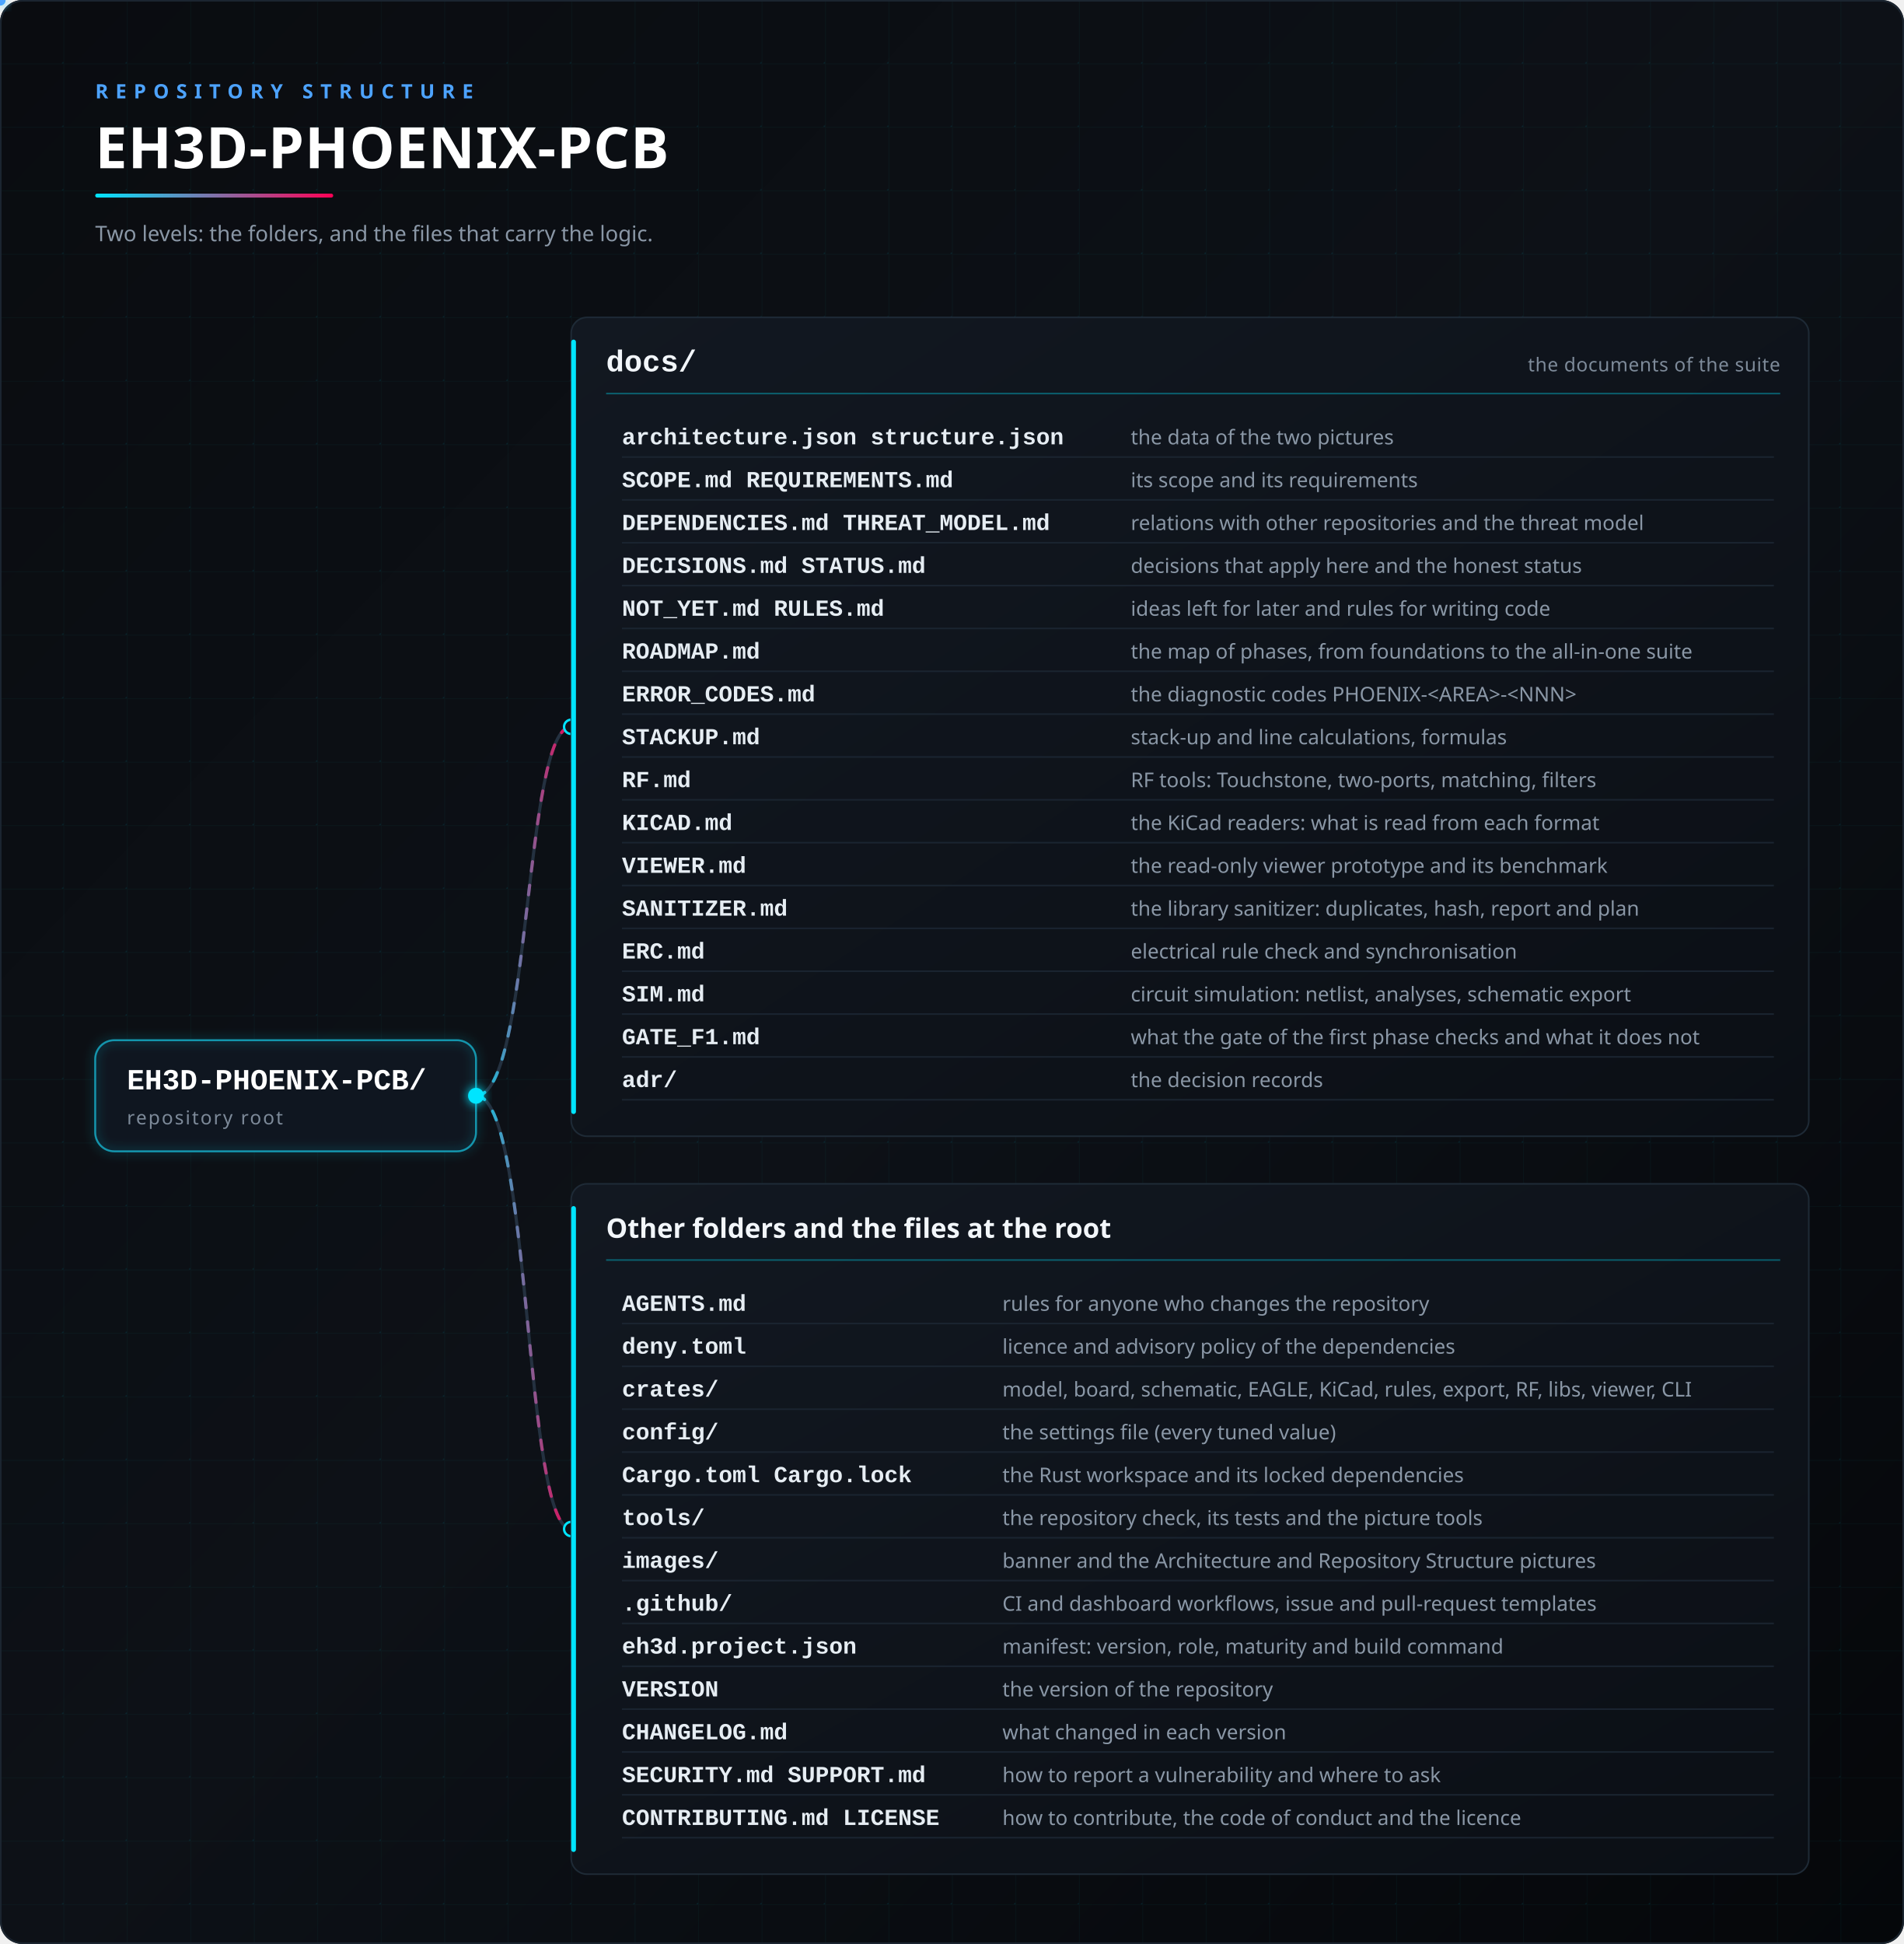
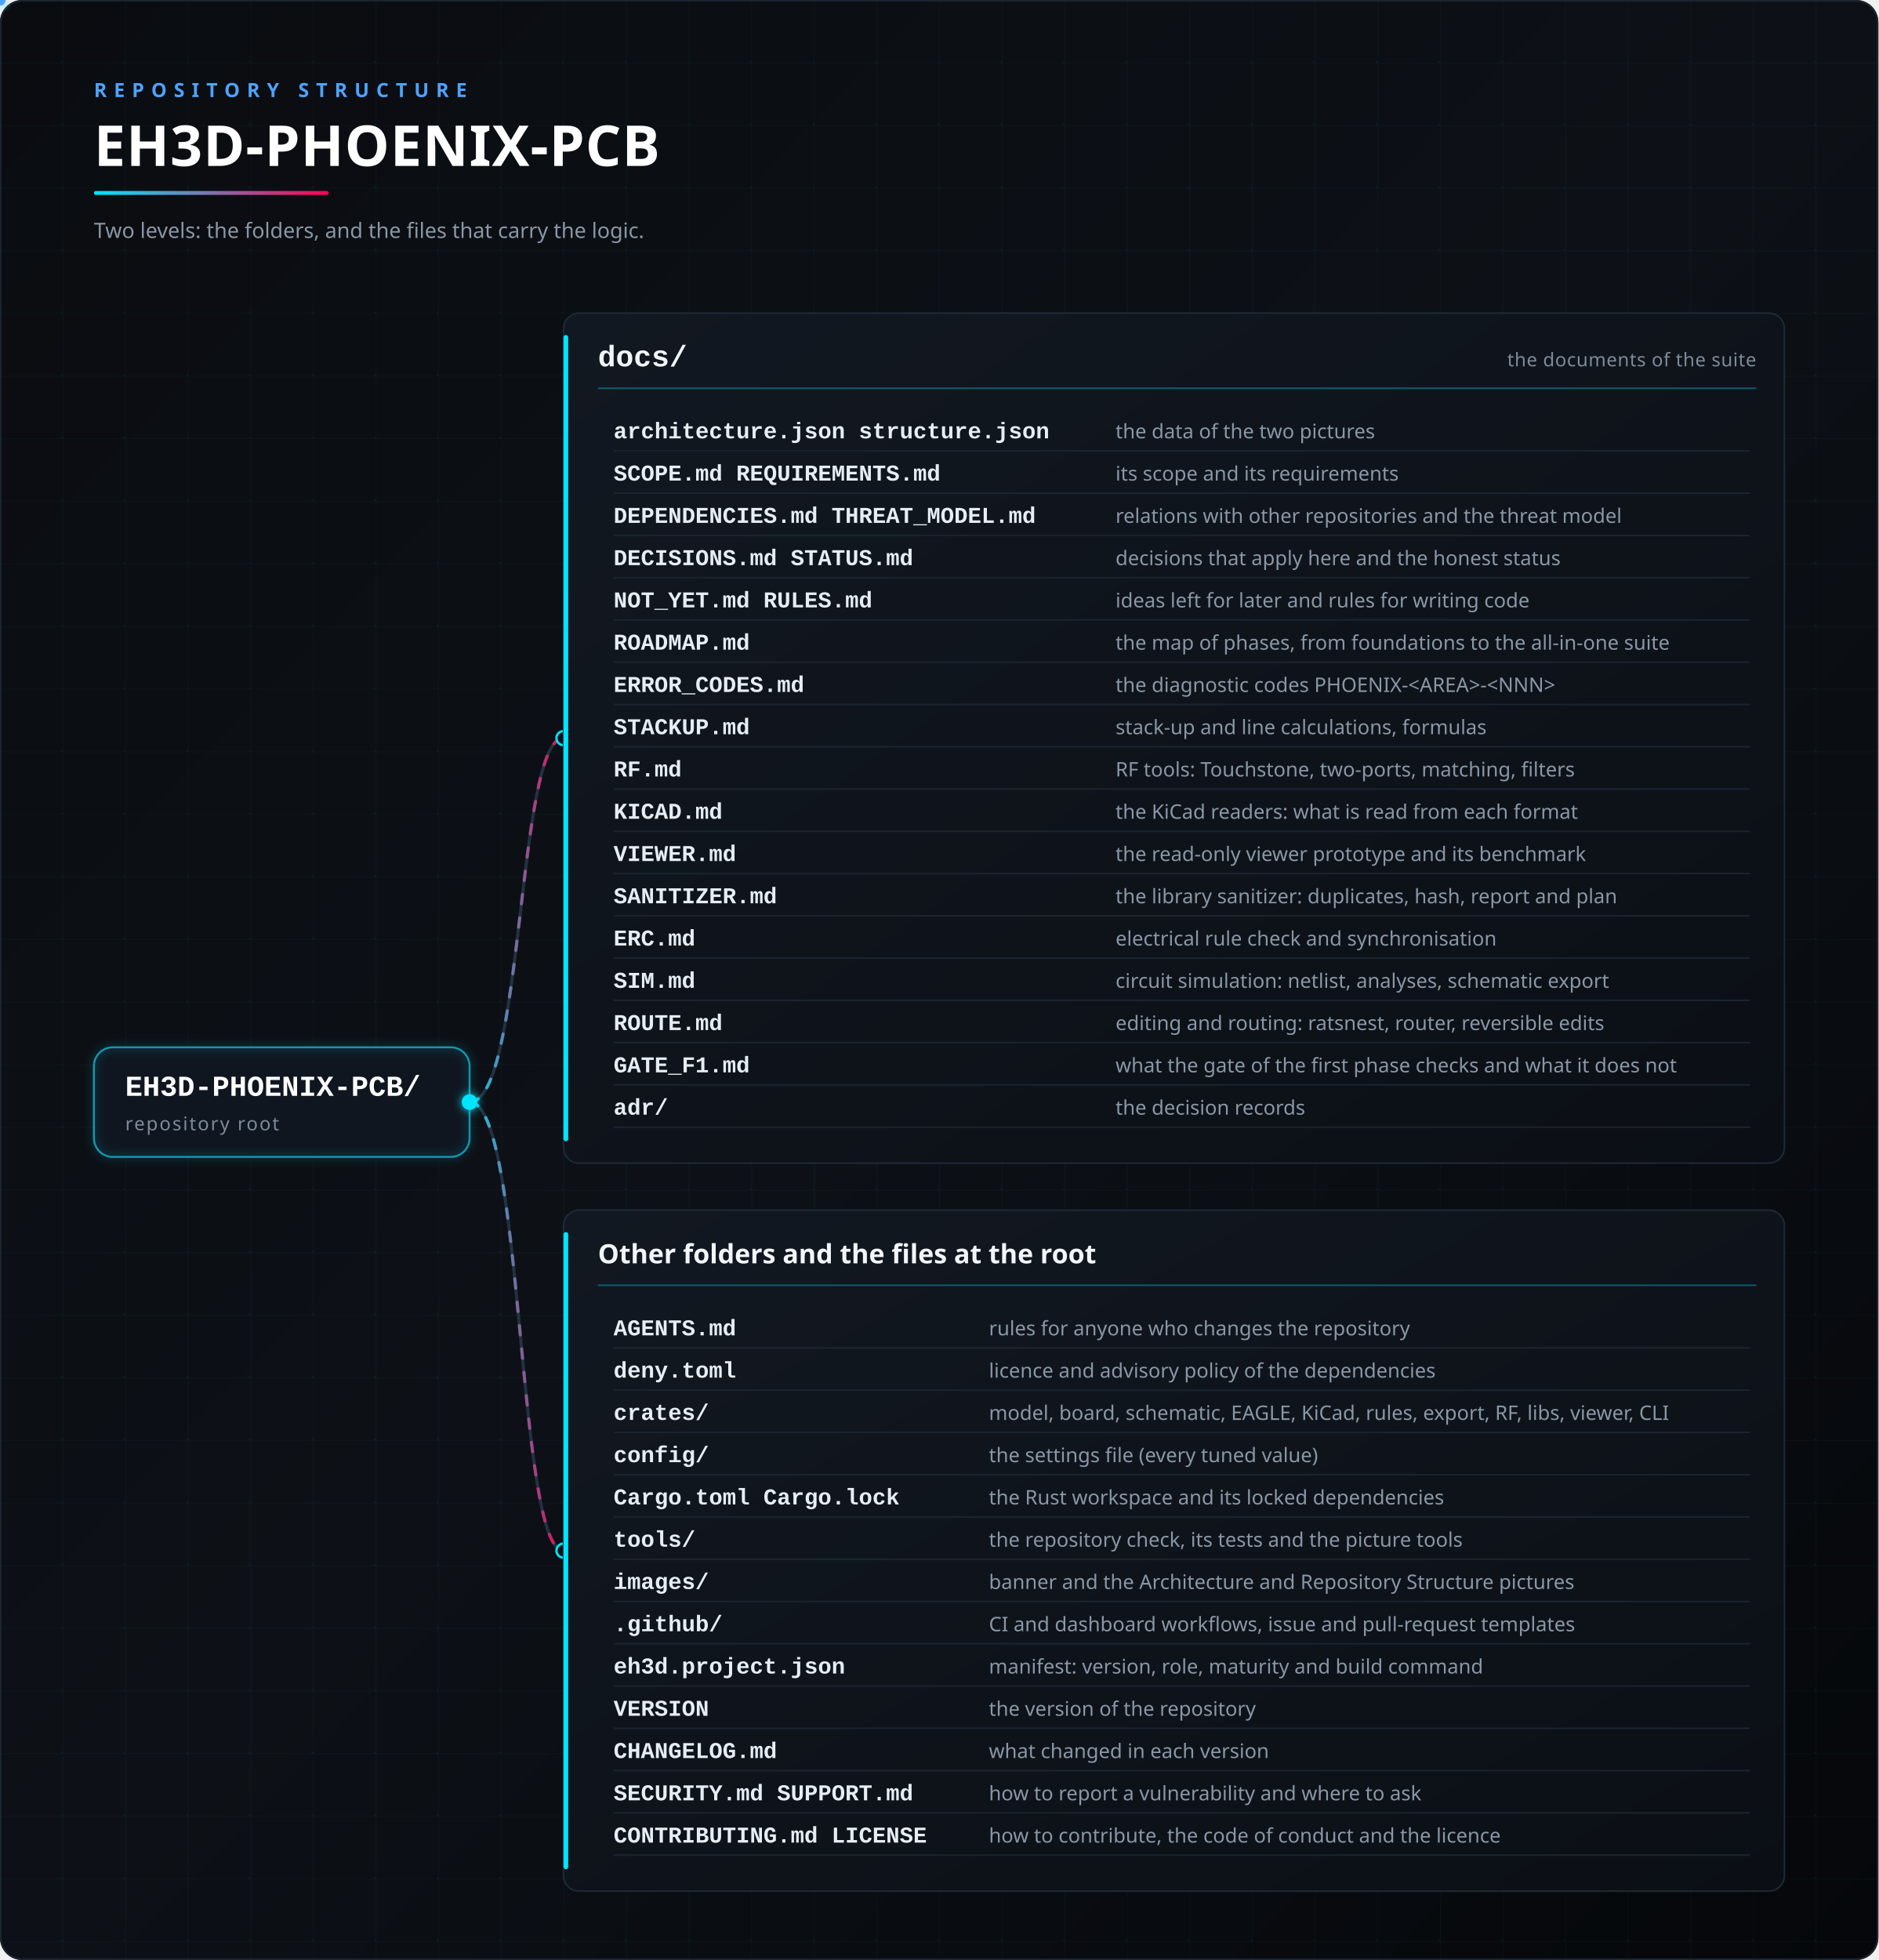
- <svg xmlns="http://www.w3.org/2000/svg" viewBox="0 0 1200 1225" width="100%" role="img" aria-labelledby="t d">
+ <svg xmlns="http://www.w3.org/2000/svg" viewBox="0 0 1200 1252" width="100%" role="img" aria-labelledby="t d">
  <defs>
    <linearGradient id="bg" x1="0" y1="0" x2="1" y2="1">
      <stop offset="0" stop-color="#0A0C10" />
      <stop offset="0.5" stop-color="#0D1117" />
      <stop offset="1" stop-color="#05070A" />
    </linearGradient>
    <linearGradient id="card" x1="0" y1="0" x2="1" y2="1">
      <stop offset="0" stop-color="#121821" />
      <stop offset="1" stop-color="#0B0F15" />
    </linearGradient>
    <linearGradient id="line" x1="0" y1="0" x2="1" y2="0">
      <stop offset="0" stop-color="#00E5FF" />
      <stop offset="1" stop-color="#FF0055" />
    </linearGradient>
    <filter id="glow" x="-50%" y="-50%" width="200%" height="200%">
      <feGaussianBlur stdDeviation="3" result="b" />
      <feMerge>
        <feMergeNode in="b" />
        <feMergeNode in="SourceGraphic" />
      </feMerge>
    </filter>
    <pattern id="grid" width="40" height="40" patternUnits="userSpaceOnUse">
      <path d="M40 0H0V40" fill="none" stroke="#00E5FF" stroke-opacity="0.035" />
      <circle cx="40" cy="40" r="1" fill="#00E5FF" fill-opacity="0.09" />
    </pattern>
  </defs>
-   <rect width="1200" height="1225" rx="14" fill="url(#bg)" />
-   <rect width="1200" height="1225" rx="14" fill="url(#grid)" />
-   <rect x="0.5" y="0.5" width="1199" height="1224" rx="14" fill="none" stroke="#1B2530" />
+   <rect width="1200" height="1252" rx="14" fill="url(#bg)" />
+   <rect width="1200" height="1252" rx="14" fill="url(#grid)" />
+   <rect x="0.5" y="0.5" width="1199" height="1251" rx="14" fill="none" stroke="#1B2530" />
  <text x="60" y="62" font-family="'Segoe UI','Noto Sans','Noto Sans CJK SC','Microsoft YaHei','Yu Gothic','Helvetica Neue',Helvetica,Arial,sans-serif" font-size="12.5" font-weight="600" fill="#4DA3FF" text-anchor="start" letter-spacing="4.5">REPOSITORY STRUCTURE</text>
  <text x="60" y="106" font-family="'Segoe UI','Noto Sans','Noto Sans CJK SC','Microsoft YaHei','Yu Gothic','Helvetica Neue',Helvetica,Arial,sans-serif" font-size="36" font-weight="700" fill="#FFFFFF" text-anchor="start" letter-spacing="0.5">EH3D-PHOENIX-PCB</text>
  <rect x="60" y="122" width="150" height="2.5" rx="1.25" fill="url(#line)">
    <animate attributeName="width" values="40;150;150" keyTimes="0;0.4;1" dur="3s" repeatCount="indefinite" />
  </rect>
  <text x="60" y="152" font-family="'Segoe UI','Noto Sans','Noto Sans CJK SC','Microsoft YaHei','Yu Gothic','Helvetica Neue',Helvetica,Arial,sans-serif" font-size="13.5" font-weight="400" fill="#8A97A6" text-anchor="start">Two levels: the folders, and the files that carry the logic.</text>
-   <path id="c0" d="M300,690.5 C335,690.5 330,458 360,458" fill="none" stroke="#243140" stroke-width="2" />
-   <path d="M300,690.5 C335,690.5 330,458 360,458" fill="none" stroke="url(#line)" stroke-width="2" stroke-linecap="round" stroke-dasharray="6 9" opacity="0.9">
+   <path id="c0" d="M300,704 C335,704 330,471.5 360,471.5" fill="none" stroke="#243140" stroke-width="2" />
+   <path d="M300,704 C335,704 330,471.5 360,471.5" fill="none" stroke="url(#line)" stroke-width="2" stroke-linecap="round" stroke-dasharray="6 9" opacity="0.9">
    <animate attributeName="stroke-dashoffset" from="0" to="-30" dur="1.6s" repeatCount="indefinite" />
  </path>
-   <circle cx="360" cy="458" r="4.5" fill="#0D1117" stroke="#00E5FF" stroke-width="1.5" />
-   <path id="c1" d="M300,690.5 C335,690.5 330,963.5 360,963.5" fill="none" stroke="#243140" stroke-width="2" />
-   <path d="M300,690.5 C335,690.5 330,963.5 360,963.5" fill="none" stroke="url(#line)" stroke-width="2" stroke-linecap="round" stroke-dasharray="6 9" opacity="0.9">
+   <circle cx="360" cy="471.5" r="4.5" fill="#0D1117" stroke="#00E5FF" stroke-width="1.5" />
+   <path id="c1" d="M300,704 C335,704 330,990.5 360,990.5" fill="none" stroke="#243140" stroke-width="2" />
+   <path d="M300,704 C335,704 330,990.5 360,990.5" fill="none" stroke="url(#line)" stroke-width="2" stroke-linecap="round" stroke-dasharray="6 9" opacity="0.9">
    <animate attributeName="stroke-dashoffset" from="0" to="-30" dur="1.6s" repeatCount="indefinite" />
  </path>
-   <circle cx="360" cy="963.5" r="4.5" fill="#0D1117" stroke="#00E5FF" stroke-width="1.5" />
+   <circle cx="360" cy="990.5" r="4.5" fill="#0D1117" stroke="#00E5FF" stroke-width="1.5" />
  <circle r="3.5" fill="#00E5FF" filter="url(#glow)">
    <animateMotion dur="3.4s" repeatCount="indefinite">
      <mpath href="#c0" />
    </animateMotion>
  </circle>
  <circle r="3.5" fill="#4DA3FF" filter="url(#glow)">
    <animateMotion dur="4.2s" repeatCount="indefinite">
      <mpath href="#c1" />
    </animateMotion>
  </circle>
-   <rect x="60" y="655.5" width="240" height="70" rx="12" fill="#0F1620" stroke="#2A3A4C" stroke-width="1.2" />
-   <rect x="60" y="655.5" width="240" height="70" rx="12" fill="none" stroke="#00E5FF" stroke-opacity="0.5" stroke-width="1.2" filter="url(#glow)">
+   <rect x="60" y="669" width="240" height="70" rx="12" fill="#0F1620" stroke="#2A3A4C" stroke-width="1.2" />
+   <rect x="60" y="669" width="240" height="70" rx="12" fill="none" stroke="#00E5FF" stroke-opacity="0.5" stroke-width="1.2" filter="url(#glow)">
    <animate attributeName="stroke-opacity" values="0.15;0.6;0.15" dur="3.6s" repeatCount="indefinite" />
  </rect>
-   <text x="80" y="686.5" font-family="'JetBrains Mono','Cascadia Code','SFMono-Regular',Consolas,'Liberation Mono',monospace" font-size="18.5" font-weight="700" fill="#FFFFFF" text-anchor="start">EH3D-PHOENIX-PCB/</text>
-   <text x="80" y="708.5" font-family="'Segoe UI','Noto Sans','Noto Sans CJK SC','Microsoft YaHei','Yu Gothic','Helvetica Neue',Helvetica,Arial,sans-serif" font-size="12" font-weight="400" fill="#7D8A99" text-anchor="start" letter-spacing="1">repository root</text>
-   <circle cx="300" cy="690.5" r="5" fill="#00E5FF" filter="url(#glow)" />
-   <rect x="360" y="200" width="780" height="516" rx="10" fill="url(#card)" stroke="#1E2A36" stroke-width="1" />
-   <rect x="360" y="214" width="3" height="488" rx="1.5" fill="#00E5FF">
+   <text x="80" y="700" font-family="'JetBrains Mono','Cascadia Code','SFMono-Regular',Consolas,'Liberation Mono',monospace" font-size="18.5" font-weight="700" fill="#FFFFFF" text-anchor="start">EH3D-PHOENIX-PCB/</text>
+   <text x="80" y="722" font-family="'Segoe UI','Noto Sans','Noto Sans CJK SC','Microsoft YaHei','Yu Gothic','Helvetica Neue',Helvetica,Arial,sans-serif" font-size="12" font-weight="400" fill="#7D8A99" text-anchor="start" letter-spacing="1">repository root</text>
+   <circle cx="300" cy="704" r="5" fill="#00E5FF" filter="url(#glow)" />
+   <rect x="360" y="200" width="780" height="543" rx="10" fill="url(#card)" stroke="#1E2A36" stroke-width="1" />
+   <rect x="360" y="214" width="3" height="515" rx="1.5" fill="#00E5FF">
    <animate attributeName="opacity" values="0.55;1;0.55" dur="4s" begin="0s" repeatCount="indefinite" />
  </rect>
  <text x="382" y="234" font-family="'JetBrains Mono','Cascadia Code','SFMono-Regular',Consolas,'Liberation Mono',monospace" font-size="19" font-weight="700" fill="#F2F6FA" text-anchor="start">docs/</text>
  <text x="1122" y="234" font-family="'Segoe UI','Noto Sans','Noto Sans CJK SC','Microsoft YaHei','Yu Gothic','Helvetica Neue',Helvetica,Arial,sans-serif" font-size="12" font-weight="400" fill="#7D8A99" text-anchor="end" letter-spacing="0.3">the documents of the suite</text>
  <line x1="382" y1="248" x2="1122" y2="248" stroke="#00E5FF" stroke-opacity="0.35" stroke-width="1" />
  <text x="392" y="280" font-family="'JetBrains Mono','Cascadia Code','SFMono-Regular',Consolas,'Liberation Mono',monospace" font-size="14.5" font-weight="600" fill="#E6EDF3" text-anchor="start">architecture.json  structure.json</text>
  <text x="712.67" y="280" font-family="'Segoe UI','Noto Sans','Noto Sans CJK SC','Microsoft YaHei','Yu Gothic','Helvetica Neue',Helvetica,Arial,sans-serif" font-size="12.8" font-weight="400" fill="#8A97A6" text-anchor="start">the data of the two pictures</text>
  <line x1="392" y1="288" x2="1118" y2="288" stroke="#1A2430" stroke-width="1" />
  <text x="392" y="307" font-family="'JetBrains Mono','Cascadia Code','SFMono-Regular',Consolas,'Liberation Mono',monospace" font-size="14.5" font-weight="600" fill="#E6EDF3" text-anchor="start">SCOPE.md  REQUIREMENTS.md</text>
  <text x="712.67" y="307" font-family="'Segoe UI','Noto Sans','Noto Sans CJK SC','Microsoft YaHei','Yu Gothic','Helvetica Neue',Helvetica,Arial,sans-serif" font-size="12.8" font-weight="400" fill="#8A97A6" text-anchor="start">its scope and its requirements</text>
  <line x1="392" y1="315" x2="1118" y2="315" stroke="#1A2430" stroke-width="1" />
  <text x="392" y="334" font-family="'JetBrains Mono','Cascadia Code','SFMono-Regular',Consolas,'Liberation Mono',monospace" font-size="14.5" font-weight="600" fill="#E6EDF3" text-anchor="start">DEPENDENCIES.md  THREAT_MODEL.md</text>
  <text x="712.67" y="334" font-family="'Segoe UI','Noto Sans','Noto Sans CJK SC','Microsoft YaHei','Yu Gothic','Helvetica Neue',Helvetica,Arial,sans-serif" font-size="12.8" font-weight="400" fill="#8A97A6" text-anchor="start">relations with other repositories and the threat model</text>
  <line x1="392" y1="342" x2="1118" y2="342" stroke="#1A2430" stroke-width="1" />
  <text x="392" y="361" font-family="'JetBrains Mono','Cascadia Code','SFMono-Regular',Consolas,'Liberation Mono',monospace" font-size="14.5" font-weight="600" fill="#E6EDF3" text-anchor="start">DECISIONS.md  STATUS.md</text>
  <text x="712.67" y="361" font-family="'Segoe UI','Noto Sans','Noto Sans CJK SC','Microsoft YaHei','Yu Gothic','Helvetica Neue',Helvetica,Arial,sans-serif" font-size="12.8" font-weight="400" fill="#8A97A6" text-anchor="start">decisions that apply here and the honest status</text>
  <line x1="392" y1="369" x2="1118" y2="369" stroke="#1A2430" stroke-width="1" />
  <text x="392" y="388" font-family="'JetBrains Mono','Cascadia Code','SFMono-Regular',Consolas,'Liberation Mono',monospace" font-size="14.5" font-weight="600" fill="#E6EDF3" text-anchor="start">NOT_YET.md  RULES.md</text>
  <text x="712.67" y="388" font-family="'Segoe UI','Noto Sans','Noto Sans CJK SC','Microsoft YaHei','Yu Gothic','Helvetica Neue',Helvetica,Arial,sans-serif" font-size="12.8" font-weight="400" fill="#8A97A6" text-anchor="start">ideas left for later and rules for writing code</text>
  <line x1="392" y1="396" x2="1118" y2="396" stroke="#1A2430" stroke-width="1" />
  <text x="392" y="415" font-family="'JetBrains Mono','Cascadia Code','SFMono-Regular',Consolas,'Liberation Mono',monospace" font-size="14.5" font-weight="600" fill="#E6EDF3" text-anchor="start">ROADMAP.md</text>
  <text x="712.67" y="415" font-family="'Segoe UI','Noto Sans','Noto Sans CJK SC','Microsoft YaHei','Yu Gothic','Helvetica Neue',Helvetica,Arial,sans-serif" font-size="12.8" font-weight="400" fill="#8A97A6" text-anchor="start">the map of phases, from foundations to the all-in-one suite</text>
  <line x1="392" y1="423" x2="1118" y2="423" stroke="#1A2430" stroke-width="1" />
  <text x="392" y="442" font-family="'JetBrains Mono','Cascadia Code','SFMono-Regular',Consolas,'Liberation Mono',monospace" font-size="14.5" font-weight="600" fill="#E6EDF3" text-anchor="start">ERROR_CODES.md</text>
  <text x="712.67" y="442" font-family="'Segoe UI','Noto Sans','Noto Sans CJK SC','Microsoft YaHei','Yu Gothic','Helvetica Neue',Helvetica,Arial,sans-serif" font-size="12.8" font-weight="400" fill="#8A97A6" text-anchor="start">the diagnostic codes PHOENIX-&lt;AREA&gt;-&lt;NNN&gt;</text>
  <line x1="392" y1="450" x2="1118" y2="450" stroke="#1A2430" stroke-width="1" />
  <text x="392" y="469" font-family="'JetBrains Mono','Cascadia Code','SFMono-Regular',Consolas,'Liberation Mono',monospace" font-size="14.5" font-weight="600" fill="#E6EDF3" text-anchor="start">STACKUP.md</text>
  <text x="712.67" y="469" font-family="'Segoe UI','Noto Sans','Noto Sans CJK SC','Microsoft YaHei','Yu Gothic','Helvetica Neue',Helvetica,Arial,sans-serif" font-size="12.8" font-weight="400" fill="#8A97A6" text-anchor="start">stack-up and line calculations, formulas</text>
  <line x1="392" y1="477" x2="1118" y2="477" stroke="#1A2430" stroke-width="1" />
  <text x="392" y="496" font-family="'JetBrains Mono','Cascadia Code','SFMono-Regular',Consolas,'Liberation Mono',monospace" font-size="14.5" font-weight="600" fill="#E6EDF3" text-anchor="start">RF.md</text>
  <text x="712.67" y="496" font-family="'Segoe UI','Noto Sans','Noto Sans CJK SC','Microsoft YaHei','Yu Gothic','Helvetica Neue',Helvetica,Arial,sans-serif" font-size="12.8" font-weight="400" fill="#8A97A6" text-anchor="start">RF tools: Touchstone, two-ports, matching, filters</text>
  <line x1="392" y1="504" x2="1118" y2="504" stroke="#1A2430" stroke-width="1" />
  <text x="392" y="523" font-family="'JetBrains Mono','Cascadia Code','SFMono-Regular',Consolas,'Liberation Mono',monospace" font-size="14.5" font-weight="600" fill="#E6EDF3" text-anchor="start">KICAD.md</text>
  <text x="712.67" y="523" font-family="'Segoe UI','Noto Sans','Noto Sans CJK SC','Microsoft YaHei','Yu Gothic','Helvetica Neue',Helvetica,Arial,sans-serif" font-size="12.8" font-weight="400" fill="#8A97A6" text-anchor="start">the KiCad readers: what is read from each format</text>
  <line x1="392" y1="531" x2="1118" y2="531" stroke="#1A2430" stroke-width="1" />
  <text x="392" y="550" font-family="'JetBrains Mono','Cascadia Code','SFMono-Regular',Consolas,'Liberation Mono',monospace" font-size="14.5" font-weight="600" fill="#E6EDF3" text-anchor="start">VIEWER.md</text>
  <text x="712.67" y="550" font-family="'Segoe UI','Noto Sans','Noto Sans CJK SC','Microsoft YaHei','Yu Gothic','Helvetica Neue',Helvetica,Arial,sans-serif" font-size="12.8" font-weight="400" fill="#8A97A6" text-anchor="start">the read-only viewer prototype and its benchmark</text>
  <line x1="392" y1="558" x2="1118" y2="558" stroke="#1A2430" stroke-width="1" />
  <text x="392" y="577" font-family="'JetBrains Mono','Cascadia Code','SFMono-Regular',Consolas,'Liberation Mono',monospace" font-size="14.5" font-weight="600" fill="#E6EDF3" text-anchor="start">SANITIZER.md</text>
  <text x="712.67" y="577" font-family="'Segoe UI','Noto Sans','Noto Sans CJK SC','Microsoft YaHei','Yu Gothic','Helvetica Neue',Helvetica,Arial,sans-serif" font-size="12.8" font-weight="400" fill="#8A97A6" text-anchor="start">the library sanitizer: duplicates, hash, report and plan</text>
  <line x1="392" y1="585" x2="1118" y2="585" stroke="#1A2430" stroke-width="1" />
  <text x="392" y="604" font-family="'JetBrains Mono','Cascadia Code','SFMono-Regular',Consolas,'Liberation Mono',monospace" font-size="14.5" font-weight="600" fill="#E6EDF3" text-anchor="start">ERC.md</text>
  <text x="712.67" y="604" font-family="'Segoe UI','Noto Sans','Noto Sans CJK SC','Microsoft YaHei','Yu Gothic','Helvetica Neue',Helvetica,Arial,sans-serif" font-size="12.8" font-weight="400" fill="#8A97A6" text-anchor="start">electrical rule check and synchronisation</text>
  <line x1="392" y1="612" x2="1118" y2="612" stroke="#1A2430" stroke-width="1" />
  <text x="392" y="631" font-family="'JetBrains Mono','Cascadia Code','SFMono-Regular',Consolas,'Liberation Mono',monospace" font-size="14.5" font-weight="600" fill="#E6EDF3" text-anchor="start">SIM.md</text>
  <text x="712.67" y="631" font-family="'Segoe UI','Noto Sans','Noto Sans CJK SC','Microsoft YaHei','Yu Gothic','Helvetica Neue',Helvetica,Arial,sans-serif" font-size="12.8" font-weight="400" fill="#8A97A6" text-anchor="start">circuit simulation: netlist, analyses, schematic export</text>
  <line x1="392" y1="639" x2="1118" y2="639" stroke="#1A2430" stroke-width="1" />
-   <text x="392" y="658" font-family="'JetBrains Mono','Cascadia Code','SFMono-Regular',Consolas,'Liberation Mono',monospace" font-size="14.5" font-weight="600" fill="#E6EDF3" text-anchor="start">GATE_F1.md</text>
-   <text x="712.67" y="658" font-family="'Segoe UI','Noto Sans','Noto Sans CJK SC','Microsoft YaHei','Yu Gothic','Helvetica Neue',Helvetica,Arial,sans-serif" font-size="12.8" font-weight="400" fill="#8A97A6" text-anchor="start">what the gate of the first phase checks and what it does not</text>
+   <text x="392" y="658" font-family="'JetBrains Mono','Cascadia Code','SFMono-Regular',Consolas,'Liberation Mono',monospace" font-size="14.5" font-weight="600" fill="#E6EDF3" text-anchor="start">ROUTE.md</text>
+   <text x="712.67" y="658" font-family="'Segoe UI','Noto Sans','Noto Sans CJK SC','Microsoft YaHei','Yu Gothic','Helvetica Neue',Helvetica,Arial,sans-serif" font-size="12.8" font-weight="400" fill="#8A97A6" text-anchor="start">editing and routing: ratsnest, router, reversible edits</text>
  <line x1="392" y1="666" x2="1118" y2="666" stroke="#1A2430" stroke-width="1" />
-   <text x="392" y="685" font-family="'JetBrains Mono','Cascadia Code','SFMono-Regular',Consolas,'Liberation Mono',monospace" font-size="14.5" font-weight="600" fill="#E6EDF3" text-anchor="start">adr/</text>
-   <text x="712.67" y="685" font-family="'Segoe UI','Noto Sans','Noto Sans CJK SC','Microsoft YaHei','Yu Gothic','Helvetica Neue',Helvetica,Arial,sans-serif" font-size="12.8" font-weight="400" fill="#8A97A6" text-anchor="start">the decision records</text>
+   <text x="392" y="685" font-family="'JetBrains Mono','Cascadia Code','SFMono-Regular',Consolas,'Liberation Mono',monospace" font-size="14.5" font-weight="600" fill="#E6EDF3" text-anchor="start">GATE_F1.md</text>
+   <text x="712.67" y="685" font-family="'Segoe UI','Noto Sans','Noto Sans CJK SC','Microsoft YaHei','Yu Gothic','Helvetica Neue',Helvetica,Arial,sans-serif" font-size="12.8" font-weight="400" fill="#8A97A6" text-anchor="start">what the gate of the first phase checks and what it does not</text>
  <line x1="392" y1="693" x2="1118" y2="693" stroke="#1A2430" stroke-width="1" />
-   <rect x="360" y="746" width="780" height="435" rx="10" fill="url(#card)" stroke="#1E2A36" stroke-width="1" />
-   <rect x="360" y="760" width="3" height="407" rx="1.5" fill="#00E5FF">
+   <text x="392" y="712" font-family="'JetBrains Mono','Cascadia Code','SFMono-Regular',Consolas,'Liberation Mono',monospace" font-size="14.5" font-weight="600" fill="#E6EDF3" text-anchor="start">adr/</text>
+   <text x="712.67" y="712" font-family="'Segoe UI','Noto Sans','Noto Sans CJK SC','Microsoft YaHei','Yu Gothic','Helvetica Neue',Helvetica,Arial,sans-serif" font-size="12.8" font-weight="400" fill="#8A97A6" text-anchor="start">the decision records</text>
+   <line x1="392" y1="720" x2="1118" y2="720" stroke="#1A2430" stroke-width="1" />
+   <rect x="360" y="773" width="780" height="435" rx="10" fill="url(#card)" stroke="#1E2A36" stroke-width="1" />
+   <rect x="360" y="787" width="3" height="407" rx="1.5" fill="#00E5FF">
    <animate attributeName="opacity" values="0.55;1;0.55" dur="4s" begin="0.6s" repeatCount="indefinite" />
  </rect>
-   <text x="382" y="780" font-family="'Segoe UI','Noto Sans','Noto Sans CJK SC','Microsoft YaHei','Yu Gothic','Helvetica Neue',Helvetica,Arial,sans-serif" font-size="17" font-weight="700" fill="#F2F6FA" text-anchor="start">Other folders and the files at the root</text>
-   <line x1="382" y1="794" x2="1122" y2="794" stroke="#00E5FF" stroke-opacity="0.35" stroke-width="1" />
-   <text x="392" y="826" font-family="'JetBrains Mono','Cascadia Code','SFMono-Regular',Consolas,'Liberation Mono',monospace" font-size="14.5" font-weight="600" fill="#E6EDF3" text-anchor="start">AGENTS.md</text>
-   <text x="631.76" y="826" font-family="'Segoe UI','Noto Sans','Noto Sans CJK SC','Microsoft YaHei','Yu Gothic','Helvetica Neue',Helvetica,Arial,sans-serif" font-size="12.8" font-weight="400" fill="#8A97A6" text-anchor="start">rules for anyone who changes the repository</text>
-   <line x1="392" y1="834" x2="1118" y2="834" stroke="#1A2430" stroke-width="1" />
-   <text x="392" y="853" font-family="'JetBrains Mono','Cascadia Code','SFMono-Regular',Consolas,'Liberation Mono',monospace" font-size="14.5" font-weight="600" fill="#E6EDF3" text-anchor="start">deny.toml</text>
-   <text x="631.76" y="853" font-family="'Segoe UI','Noto Sans','Noto Sans CJK SC','Microsoft YaHei','Yu Gothic','Helvetica Neue',Helvetica,Arial,sans-serif" font-size="12.8" font-weight="400" fill="#8A97A6" text-anchor="start">licence and advisory policy of the dependencies</text>
+   <text x="382" y="807" font-family="'Segoe UI','Noto Sans','Noto Sans CJK SC','Microsoft YaHei','Yu Gothic','Helvetica Neue',Helvetica,Arial,sans-serif" font-size="17" font-weight="700" fill="#F2F6FA" text-anchor="start">Other folders and the files at the root</text>
+   <line x1="382" y1="821" x2="1122" y2="821" stroke="#00E5FF" stroke-opacity="0.35" stroke-width="1" />
+   <text x="392" y="853" font-family="'JetBrains Mono','Cascadia Code','SFMono-Regular',Consolas,'Liberation Mono',monospace" font-size="14.5" font-weight="600" fill="#E6EDF3" text-anchor="start">AGENTS.md</text>
+   <text x="631.76" y="853" font-family="'Segoe UI','Noto Sans','Noto Sans CJK SC','Microsoft YaHei','Yu Gothic','Helvetica Neue',Helvetica,Arial,sans-serif" font-size="12.8" font-weight="400" fill="#8A97A6" text-anchor="start">rules for anyone who changes the repository</text>
  <line x1="392" y1="861" x2="1118" y2="861" stroke="#1A2430" stroke-width="1" />
-   <text x="392" y="880" font-family="'JetBrains Mono','Cascadia Code','SFMono-Regular',Consolas,'Liberation Mono',monospace" font-size="14.5" font-weight="600" fill="#E6EDF3" text-anchor="start">crates/</text>
-   <text x="631.76" y="880" font-family="'Segoe UI','Noto Sans','Noto Sans CJK SC','Microsoft YaHei','Yu Gothic','Helvetica Neue',Helvetica,Arial,sans-serif" font-size="12.8" font-weight="400" fill="#8A97A6" text-anchor="start">model, board, schematic, EAGLE, KiCad, rules, export, RF, libs, viewer, CLI</text>
+   <text x="392" y="880" font-family="'JetBrains Mono','Cascadia Code','SFMono-Regular',Consolas,'Liberation Mono',monospace" font-size="14.5" font-weight="600" fill="#E6EDF3" text-anchor="start">deny.toml</text>
+   <text x="631.76" y="880" font-family="'Segoe UI','Noto Sans','Noto Sans CJK SC','Microsoft YaHei','Yu Gothic','Helvetica Neue',Helvetica,Arial,sans-serif" font-size="12.8" font-weight="400" fill="#8A97A6" text-anchor="start">licence and advisory policy of the dependencies</text>
  <line x1="392" y1="888" x2="1118" y2="888" stroke="#1A2430" stroke-width="1" />
-   <text x="392" y="907" font-family="'JetBrains Mono','Cascadia Code','SFMono-Regular',Consolas,'Liberation Mono',monospace" font-size="14.5" font-weight="600" fill="#E6EDF3" text-anchor="start">config/</text>
-   <text x="631.76" y="907" font-family="'Segoe UI','Noto Sans','Noto Sans CJK SC','Microsoft YaHei','Yu Gothic','Helvetica Neue',Helvetica,Arial,sans-serif" font-size="12.8" font-weight="400" fill="#8A97A6" text-anchor="start">the settings file (every tuned value)</text>
+   <text x="392" y="907" font-family="'JetBrains Mono','Cascadia Code','SFMono-Regular',Consolas,'Liberation Mono',monospace" font-size="14.5" font-weight="600" fill="#E6EDF3" text-anchor="start">crates/</text>
+   <text x="631.76" y="907" font-family="'Segoe UI','Noto Sans','Noto Sans CJK SC','Microsoft YaHei','Yu Gothic','Helvetica Neue',Helvetica,Arial,sans-serif" font-size="12.8" font-weight="400" fill="#8A97A6" text-anchor="start">model, board, schematic, EAGLE, KiCad, rules, export, RF, libs, viewer, CLI</text>
  <line x1="392" y1="915" x2="1118" y2="915" stroke="#1A2430" stroke-width="1" />
-   <text x="392" y="934" font-family="'JetBrains Mono','Cascadia Code','SFMono-Regular',Consolas,'Liberation Mono',monospace" font-size="14.5" font-weight="600" fill="#E6EDF3" text-anchor="start">Cargo.toml  Cargo.lock</text>
-   <text x="631.76" y="934" font-family="'Segoe UI','Noto Sans','Noto Sans CJK SC','Microsoft YaHei','Yu Gothic','Helvetica Neue',Helvetica,Arial,sans-serif" font-size="12.8" font-weight="400" fill="#8A97A6" text-anchor="start">the Rust workspace and its locked dependencies</text>
+   <text x="392" y="934" font-family="'JetBrains Mono','Cascadia Code','SFMono-Regular',Consolas,'Liberation Mono',monospace" font-size="14.5" font-weight="600" fill="#E6EDF3" text-anchor="start">config/</text>
+   <text x="631.76" y="934" font-family="'Segoe UI','Noto Sans','Noto Sans CJK SC','Microsoft YaHei','Yu Gothic','Helvetica Neue',Helvetica,Arial,sans-serif" font-size="12.8" font-weight="400" fill="#8A97A6" text-anchor="start">the settings file (every tuned value)</text>
  <line x1="392" y1="942" x2="1118" y2="942" stroke="#1A2430" stroke-width="1" />
-   <text x="392" y="961" font-family="'JetBrains Mono','Cascadia Code','SFMono-Regular',Consolas,'Liberation Mono',monospace" font-size="14.5" font-weight="600" fill="#E6EDF3" text-anchor="start">tools/</text>
-   <text x="631.76" y="961" font-family="'Segoe UI','Noto Sans','Noto Sans CJK SC','Microsoft YaHei','Yu Gothic','Helvetica Neue',Helvetica,Arial,sans-serif" font-size="12.8" font-weight="400" fill="#8A97A6" text-anchor="start">the repository check, its tests and the picture tools</text>
+   <text x="392" y="961" font-family="'JetBrains Mono','Cascadia Code','SFMono-Regular',Consolas,'Liberation Mono',monospace" font-size="14.5" font-weight="600" fill="#E6EDF3" text-anchor="start">Cargo.toml  Cargo.lock</text>
+   <text x="631.76" y="961" font-family="'Segoe UI','Noto Sans','Noto Sans CJK SC','Microsoft YaHei','Yu Gothic','Helvetica Neue',Helvetica,Arial,sans-serif" font-size="12.8" font-weight="400" fill="#8A97A6" text-anchor="start">the Rust workspace and its locked dependencies</text>
  <line x1="392" y1="969" x2="1118" y2="969" stroke="#1A2430" stroke-width="1" />
-   <text x="392" y="988" font-family="'JetBrains Mono','Cascadia Code','SFMono-Regular',Consolas,'Liberation Mono',monospace" font-size="14.5" font-weight="600" fill="#E6EDF3" text-anchor="start">images/</text>
-   <text x="631.76" y="988" font-family="'Segoe UI','Noto Sans','Noto Sans CJK SC','Microsoft YaHei','Yu Gothic','Helvetica Neue',Helvetica,Arial,sans-serif" font-size="12.8" font-weight="400" fill="#8A97A6" text-anchor="start">banner and the Architecture and Repository Structure pictures</text>
+   <text x="392" y="988" font-family="'JetBrains Mono','Cascadia Code','SFMono-Regular',Consolas,'Liberation Mono',monospace" font-size="14.5" font-weight="600" fill="#E6EDF3" text-anchor="start">tools/</text>
+   <text x="631.76" y="988" font-family="'Segoe UI','Noto Sans','Noto Sans CJK SC','Microsoft YaHei','Yu Gothic','Helvetica Neue',Helvetica,Arial,sans-serif" font-size="12.8" font-weight="400" fill="#8A97A6" text-anchor="start">the repository check, its tests and the picture tools</text>
  <line x1="392" y1="996" x2="1118" y2="996" stroke="#1A2430" stroke-width="1" />
-   <text x="392" y="1015" font-family="'JetBrains Mono','Cascadia Code','SFMono-Regular',Consolas,'Liberation Mono',monospace" font-size="14.5" font-weight="600" fill="#E6EDF3" text-anchor="start">.github/</text>
-   <text x="631.76" y="1015" font-family="'Segoe UI','Noto Sans','Noto Sans CJK SC','Microsoft YaHei','Yu Gothic','Helvetica Neue',Helvetica,Arial,sans-serif" font-size="12.8" font-weight="400" fill="#8A97A6" text-anchor="start">CI and dashboard workflows, issue and pull-request templates</text>
+   <text x="392" y="1015" font-family="'JetBrains Mono','Cascadia Code','SFMono-Regular',Consolas,'Liberation Mono',monospace" font-size="14.5" font-weight="600" fill="#E6EDF3" text-anchor="start">images/</text>
+   <text x="631.76" y="1015" font-family="'Segoe UI','Noto Sans','Noto Sans CJK SC','Microsoft YaHei','Yu Gothic','Helvetica Neue',Helvetica,Arial,sans-serif" font-size="12.8" font-weight="400" fill="#8A97A6" text-anchor="start">banner and the Architecture and Repository Structure pictures</text>
  <line x1="392" y1="1023" x2="1118" y2="1023" stroke="#1A2430" stroke-width="1" />
-   <text x="392" y="1042" font-family="'JetBrains Mono','Cascadia Code','SFMono-Regular',Consolas,'Liberation Mono',monospace" font-size="14.5" font-weight="600" fill="#E6EDF3" text-anchor="start">eh3d.project.json</text>
-   <text x="631.76" y="1042" font-family="'Segoe UI','Noto Sans','Noto Sans CJK SC','Microsoft YaHei','Yu Gothic','Helvetica Neue',Helvetica,Arial,sans-serif" font-size="12.8" font-weight="400" fill="#8A97A6" text-anchor="start">manifest: version, role, maturity and build command</text>
+   <text x="392" y="1042" font-family="'JetBrains Mono','Cascadia Code','SFMono-Regular',Consolas,'Liberation Mono',monospace" font-size="14.5" font-weight="600" fill="#E6EDF3" text-anchor="start">.github/</text>
+   <text x="631.76" y="1042" font-family="'Segoe UI','Noto Sans','Noto Sans CJK SC','Microsoft YaHei','Yu Gothic','Helvetica Neue',Helvetica,Arial,sans-serif" font-size="12.8" font-weight="400" fill="#8A97A6" text-anchor="start">CI and dashboard workflows, issue and pull-request templates</text>
  <line x1="392" y1="1050" x2="1118" y2="1050" stroke="#1A2430" stroke-width="1" />
-   <text x="392" y="1069" font-family="'JetBrains Mono','Cascadia Code','SFMono-Regular',Consolas,'Liberation Mono',monospace" font-size="14.5" font-weight="600" fill="#E6EDF3" text-anchor="start">VERSION</text>
-   <text x="631.76" y="1069" font-family="'Segoe UI','Noto Sans','Noto Sans CJK SC','Microsoft YaHei','Yu Gothic','Helvetica Neue',Helvetica,Arial,sans-serif" font-size="12.8" font-weight="400" fill="#8A97A6" text-anchor="start">the version of the repository</text>
+   <text x="392" y="1069" font-family="'JetBrains Mono','Cascadia Code','SFMono-Regular',Consolas,'Liberation Mono',monospace" font-size="14.5" font-weight="600" fill="#E6EDF3" text-anchor="start">eh3d.project.json</text>
+   <text x="631.76" y="1069" font-family="'Segoe UI','Noto Sans','Noto Sans CJK SC','Microsoft YaHei','Yu Gothic','Helvetica Neue',Helvetica,Arial,sans-serif" font-size="12.8" font-weight="400" fill="#8A97A6" text-anchor="start">manifest: version, role, maturity and build command</text>
  <line x1="392" y1="1077" x2="1118" y2="1077" stroke="#1A2430" stroke-width="1" />
-   <text x="392" y="1096" font-family="'JetBrains Mono','Cascadia Code','SFMono-Regular',Consolas,'Liberation Mono',monospace" font-size="14.5" font-weight="600" fill="#E6EDF3" text-anchor="start">CHANGELOG.md</text>
-   <text x="631.76" y="1096" font-family="'Segoe UI','Noto Sans','Noto Sans CJK SC','Microsoft YaHei','Yu Gothic','Helvetica Neue',Helvetica,Arial,sans-serif" font-size="12.8" font-weight="400" fill="#8A97A6" text-anchor="start">what changed in each version</text>
+   <text x="392" y="1096" font-family="'JetBrains Mono','Cascadia Code','SFMono-Regular',Consolas,'Liberation Mono',monospace" font-size="14.5" font-weight="600" fill="#E6EDF3" text-anchor="start">VERSION</text>
+   <text x="631.76" y="1096" font-family="'Segoe UI','Noto Sans','Noto Sans CJK SC','Microsoft YaHei','Yu Gothic','Helvetica Neue',Helvetica,Arial,sans-serif" font-size="12.8" font-weight="400" fill="#8A97A6" text-anchor="start">the version of the repository</text>
  <line x1="392" y1="1104" x2="1118" y2="1104" stroke="#1A2430" stroke-width="1" />
-   <text x="392" y="1123" font-family="'JetBrains Mono','Cascadia Code','SFMono-Regular',Consolas,'Liberation Mono',monospace" font-size="14.5" font-weight="600" fill="#E6EDF3" text-anchor="start">SECURITY.md  SUPPORT.md</text>
-   <text x="631.76" y="1123" font-family="'Segoe UI','Noto Sans','Noto Sans CJK SC','Microsoft YaHei','Yu Gothic','Helvetica Neue',Helvetica,Arial,sans-serif" font-size="12.8" font-weight="400" fill="#8A97A6" text-anchor="start">how to report a vulnerability and where to ask</text>
+   <text x="392" y="1123" font-family="'JetBrains Mono','Cascadia Code','SFMono-Regular',Consolas,'Liberation Mono',monospace" font-size="14.5" font-weight="600" fill="#E6EDF3" text-anchor="start">CHANGELOG.md</text>
+   <text x="631.76" y="1123" font-family="'Segoe UI','Noto Sans','Noto Sans CJK SC','Microsoft YaHei','Yu Gothic','Helvetica Neue',Helvetica,Arial,sans-serif" font-size="12.8" font-weight="400" fill="#8A97A6" text-anchor="start">what changed in each version</text>
  <line x1="392" y1="1131" x2="1118" y2="1131" stroke="#1A2430" stroke-width="1" />
-   <text x="392" y="1150" font-family="'JetBrains Mono','Cascadia Code','SFMono-Regular',Consolas,'Liberation Mono',monospace" font-size="14.5" font-weight="600" fill="#E6EDF3" text-anchor="start">CONTRIBUTING.md  LICENSE</text>
-   <text x="631.76" y="1150" font-family="'Segoe UI','Noto Sans','Noto Sans CJK SC','Microsoft YaHei','Yu Gothic','Helvetica Neue',Helvetica,Arial,sans-serif" font-size="12.8" font-weight="400" fill="#8A97A6" text-anchor="start">how to contribute, the code of conduct and the licence</text>
+   <text x="392" y="1150" font-family="'JetBrains Mono','Cascadia Code','SFMono-Regular',Consolas,'Liberation Mono',monospace" font-size="14.5" font-weight="600" fill="#E6EDF3" text-anchor="start">SECURITY.md  SUPPORT.md</text>
+   <text x="631.76" y="1150" font-family="'Segoe UI','Noto Sans','Noto Sans CJK SC','Microsoft YaHei','Yu Gothic','Helvetica Neue',Helvetica,Arial,sans-serif" font-size="12.8" font-weight="400" fill="#8A97A6" text-anchor="start">how to report a vulnerability and where to ask</text>
  <line x1="392" y1="1158" x2="1118" y2="1158" stroke="#1A2430" stroke-width="1" />
+   <text x="392" y="1177" font-family="'JetBrains Mono','Cascadia Code','SFMono-Regular',Consolas,'Liberation Mono',monospace" font-size="14.5" font-weight="600" fill="#E6EDF3" text-anchor="start">CONTRIBUTING.md  LICENSE</text>
+   <text x="631.76" y="1177" font-family="'Segoe UI','Noto Sans','Noto Sans CJK SC','Microsoft YaHei','Yu Gothic','Helvetica Neue',Helvetica,Arial,sans-serif" font-size="12.8" font-weight="400" fill="#8A97A6" text-anchor="start">how to contribute, the code of conduct and the licence</text>
+   <line x1="392" y1="1185" x2="1118" y2="1185" stroke="#1A2430" stroke-width="1" />
</svg>
